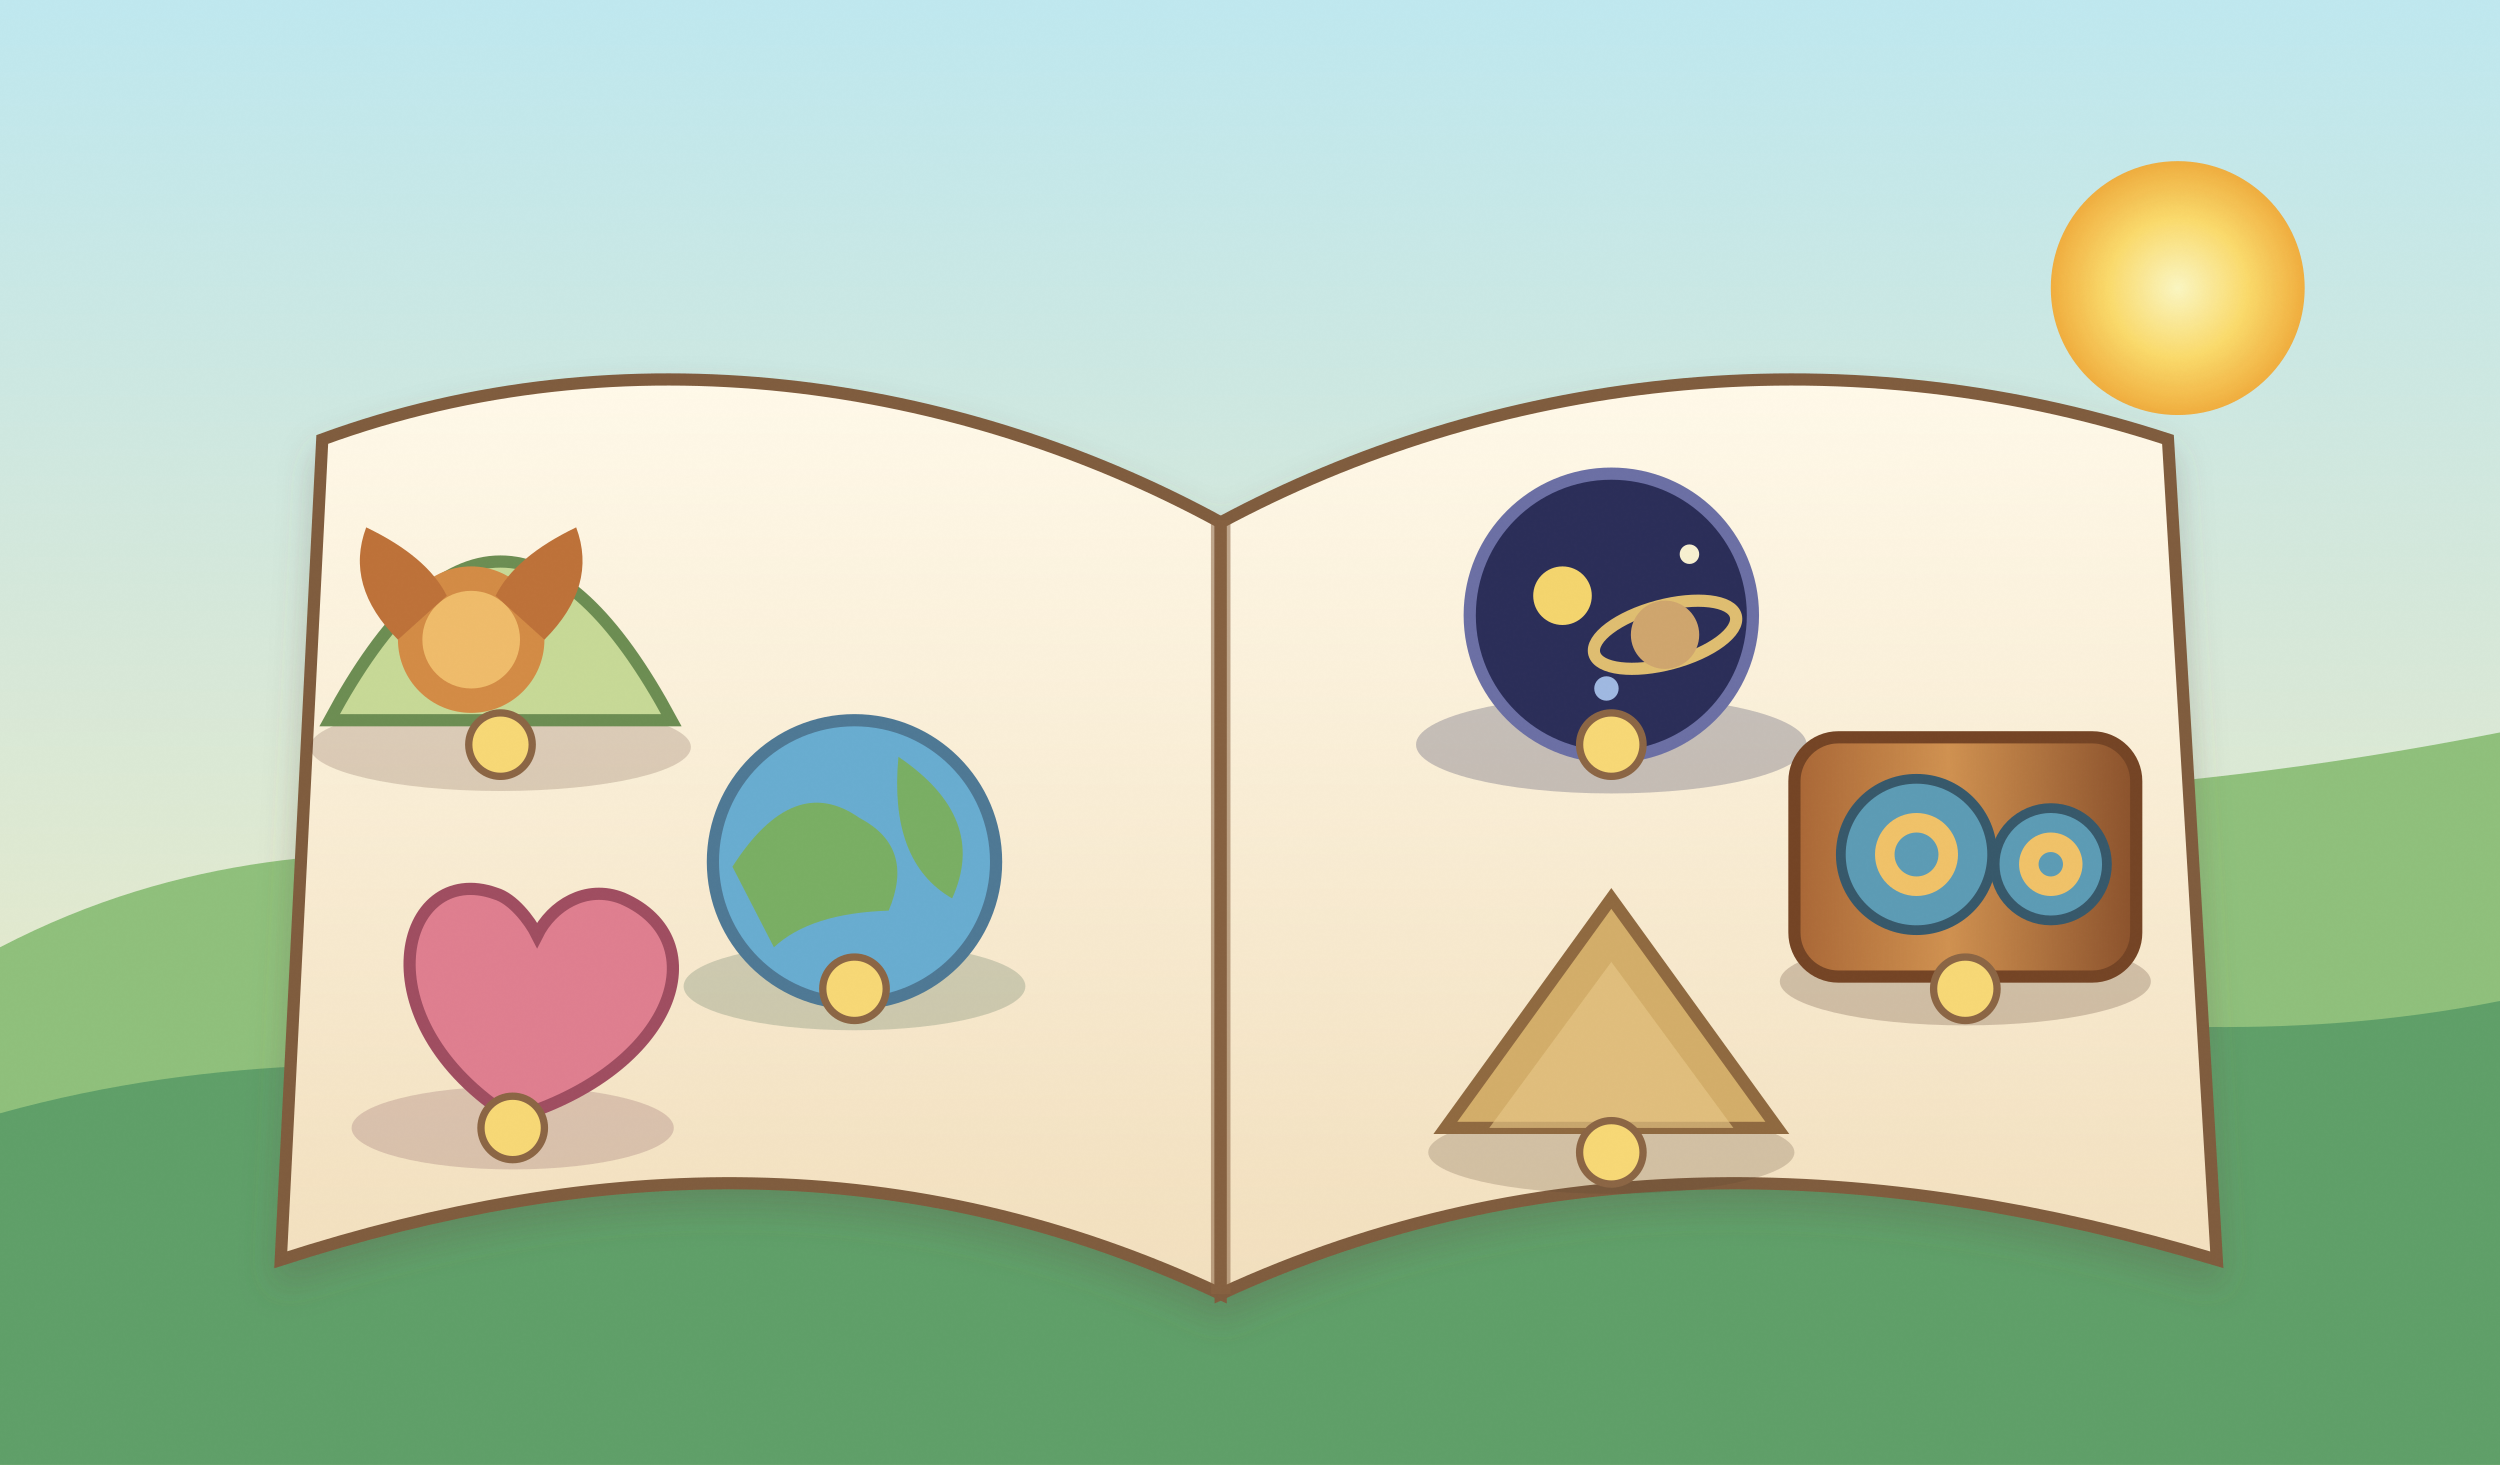
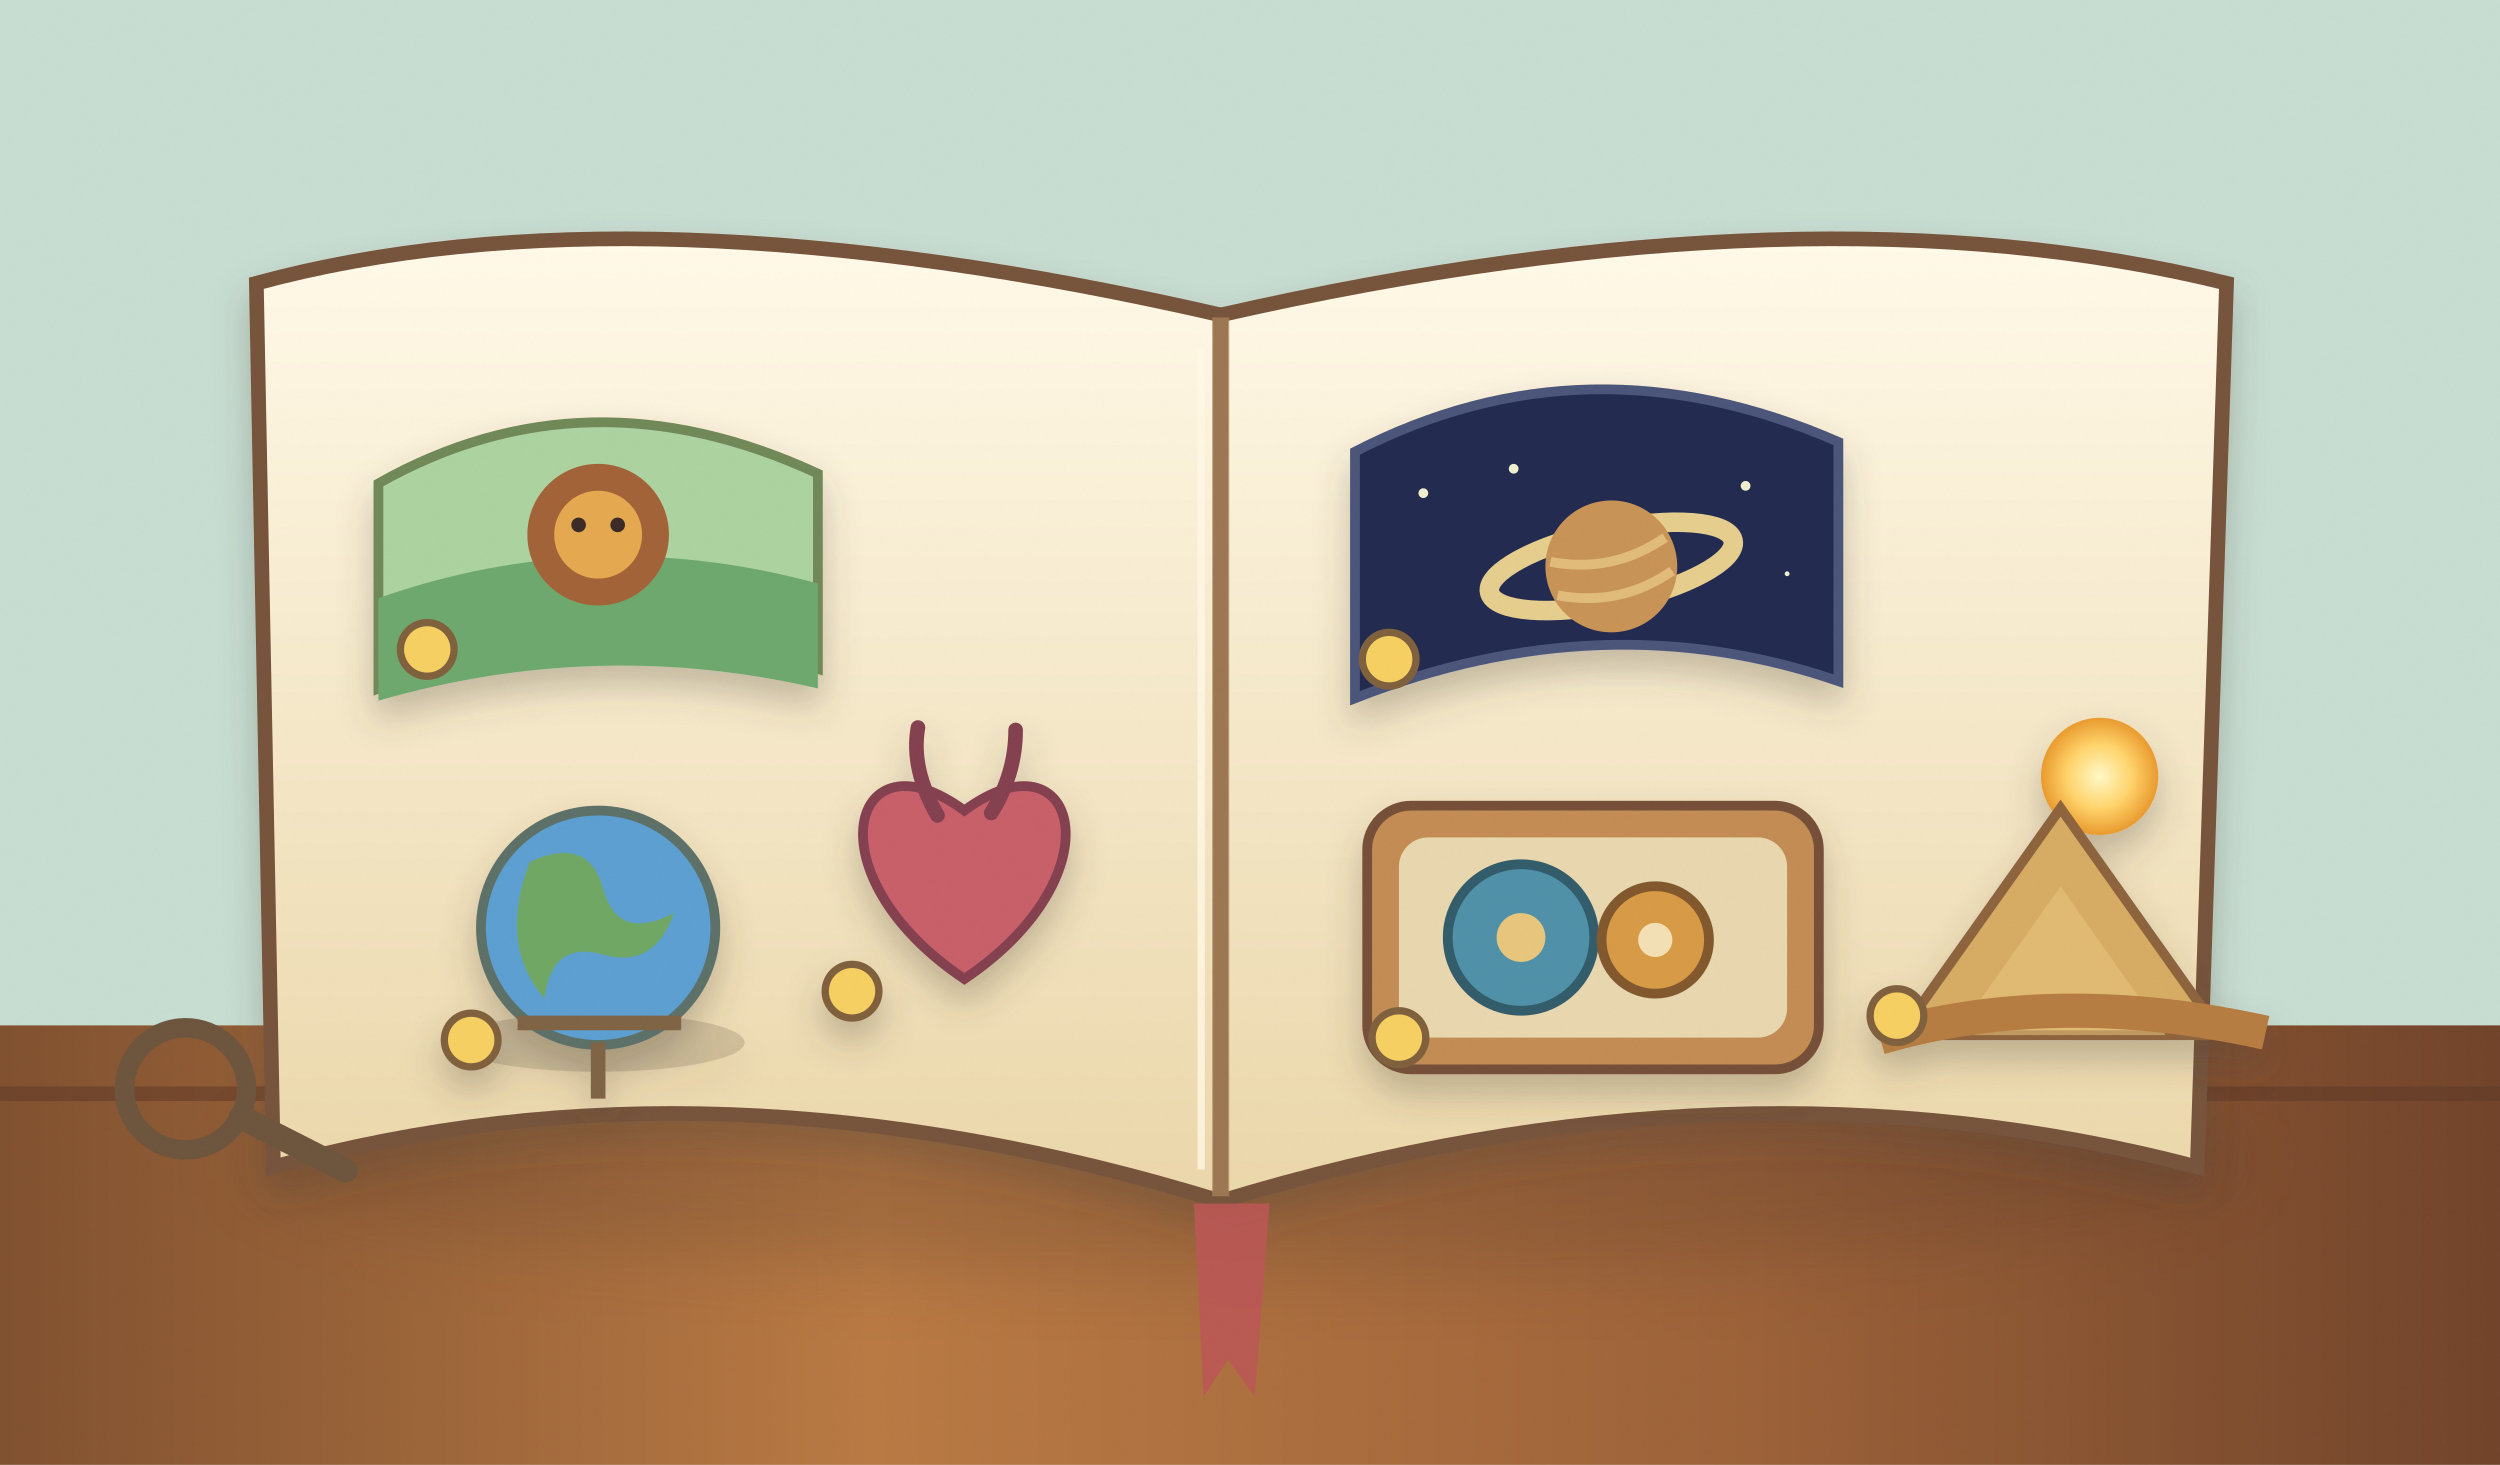
<svg xmlns="http://www.w3.org/2000/svg" width="1024" height="600" viewBox="0 0 1024 600">
  <defs>
-     <filter id="soft" x="-20%" y="-20%" width="140%" height="140%">
-       <feGaussianBlur stdDeviation="12" />
-     </filter>
-     <filter id="shadow" x="-30%" y="-30%" width="160%" height="160%">
-       <feGaussianBlur in="SourceAlpha" stdDeviation="7" result="blur" />
-       <feOffset dy="8" result="off" />
-       <feColorMatrix in="off" type="matrix" values="0 0 0 0 0.12  0 0 0 0 0.09  0 0 0 0 0.07  0 0 0 .28 0" />
+     <filter id="shadow" x="-30%" y="-30%" width="160%" height="170%">
+       <feGaussianBlur in="SourceAlpha" stdDeviation="7" result="b" />
+       <feOffset dy="8" result="o" />
+       <feColorMatrix in="o" type="matrix" values="0 0 0 0 .08 0 0 0 0 .06 0 0 0 0 .04 0 0 0 .30 0" />
      <feBlend in="SourceGraphic" />
    </filter>
-     <filter id="grain" x="0" y="0" width="100%" height="100%">
-       <feTurbulence baseFrequency="0.72" numOctaves="2" seed="7" type="fractalNoise" result="n" />
-       <feColorMatrix in="n" type="saturate" values="0" />
+     <filter id="soft" x="-30%" y="-30%" width="160%" height="160%">
+       <feGaussianBlur stdDeviation="16" />
+     </filter>
+     <filter id="grain">
+       <feTurbulence type="fractalNoise" baseFrequency=".65" numOctaves="2" seed="11" />
+       <feColorMatrix type="saturate" values="0" />
      <feComponentTransfer>
-         <feFuncA type="table" tableValues="0 0.045" />
+         <feFuncA type="table" tableValues="0 .035" />
      </feComponentTransfer>
    </filter>
-     <linearGradient id="paper" x1="0" x2="0" y1="0" y2="1">
-       <stop offset="0" stop-color="#fff9e9" />
-       <stop offset="1" stop-color="#f2dfbd" />
+     <linearGradient id="sky" x1="0" y1="0" x2="0" y2="1">
+       <stop stop-color="#bce8e5" />
+       <stop offset=".55" stop-color="#f3e2a9" />
+       <stop offset="1" stop-color="#edbe75" />
    </linearGradient>
-     <linearGradient id="skyDay" x1="0" x2="0" y1="0" y2="1">
-       <stop offset="0" stop-color="#bfe8ef" />
-       <stop offset="1" stop-color="#f5e9bd" />
+     <linearGradient id="wood" x1="0" x2="1">
+       <stop stop-color="#80502f" />
+       <stop offset=".35" stop-color="#b97943" />
+       <stop offset=".7" stop-color="#9c6138" />
+       <stop offset="1" stop-color="#70432a" />
    </linearGradient>
-     <linearGradient id="skySpace" x1="0" x2="0" y1="0" y2="1">
-       <stop offset="0" stop-color="#121934" />
-       <stop offset="1" stop-color="#2d315f" />
+     <linearGradient id="paper" x1="0" y1="0" x2="0" y2="1">
+       <stop stop-color="#fff9e8" />
+       <stop offset="1" stop-color="#ead6a9" />
    </linearGradient>
-     <radialGradient id="sun" cx="50%" cy="50%">
-       <stop offset="0" stop-color="#fff7bd" />
-       <stop offset=".55" stop-color="#ffd85d" />
-       <stop offset="1" stop-color="#f4a62c" />
+     <radialGradient id="sun">
+       <stop stop-color="#fff8c7" />
+       <stop offset=".55" stop-color="#ffd36a" />
+       <stop offset="1" stop-color="#e99a2d" />
    </radialGradient>
-     <radialGradient id="saturn" cx="35%" cy="30%">
-       <stop offset="0" stop-color="#fff0c6" />
-       <stop offset=".6" stop-color="#d8a964" />
-       <stop offset="1" stop-color="#8b6338" />
-     </radialGradient>
-     <linearGradient id="wood" x1="0" x2="1">
-       <stop offset="0" stop-color="#a86635" />
-       <stop offset=".45" stop-color="#d09150" />
-       <stop offset="1" stop-color="#8a512b" />
-     </linearGradient>
-     <linearGradient id="stone" x1="0" x2="0" y1="0" y2="1">
-       <stop offset="0" stop-color="#e9c87d" />
-       <stop offset="1" stop-color="#b98345" />
+     <linearGradient id="sand" x1="0" y1="0" x2="0" y2="1">
+       <stop stop-color="#e9c77c" />
+       <stop offset="1" stop-color="#b77b42" />
    </linearGradient>
  </defs>
-   <rect width="1024" height="600" fill="url(#skyDay)" />
-   <circle cx="892" cy="118" r="52" fill="url(#sun)" opacity=".9" />
-   <path d="M0 388 C150 310 280 380 410 342 C570 294 720 360 1024 300 L1024 600 L0 600Z" fill="#8fc07b" />
-   <path d="M0 456 C180 406 325 470 500 428 C720 375 842 446 1024 410 L1024 600 L0 600Z" fill="#5f9f68" />
+   <rect width="1024" height="600" fill="#c7ddd2" />
+   <rect y="420" width="1024" height="180" fill="url(#wood)" />
+   <path d="M0 448H1024" stroke="#5e3927" stroke-width="6" opacity=".55" />
+   <ellipse cx="510" cy="475" rx="410" ry="46" fill="#3e2b22" opacity=".20" filter="url(#soft)" />
  <g filter="url(#shadow)">
-     <path d="M132 180 C255 135 392 155 500 214 L500 530 C372 470 245 474 115 516 Z" fill="url(#paper)" stroke="#7f5b3c" stroke-width="5" />
-     <path d="M500 214 C610 155 750 135 888 180 L908 516 C768 474 630 470 500 530 Z" fill="url(#paper)" stroke="#7f5b3c" stroke-width="5" />
-     <path d="M500 213 L500 530" stroke="#8b6544" stroke-width="8" opacity=".55" />
+     <path d="M105 116 Q260 74 500 129 L500 492 Q292 428 112 478Z" fill="url(#paper)" stroke="#76523a" stroke-width="6" />
+     <path d="M500 129 Q742 74 912 116 L900 478 Q710 428 500 492Z" fill="url(#paper)" stroke="#76523a" stroke-width="6" />
+     <path d="M500 130V490" stroke="#a7815a" stroke-width="7" opacity=".75" />
+     <path d="M492 143V479" stroke="#fff7e5" stroke-width="3" opacity=".8" />
  </g>
-   <g transform="translate(205 250)">
-     <ellipse cx="0" cy="56" rx="78" ry="18" fill="#5d3e2c" opacity=".2" />
-     <path d="M-70 45 Q0-85 70 45Z" fill="#c7d996" stroke="#6c8d52" stroke-width="5" />
-     <circle cx="-12" cy="12" r="30" fill="#d38b45" />
-     <circle cx="-12" cy="12" r="20" fill="#efbb6a" />
-     <path d="M-42 12 Q-64-10-55-34 Q-30-22-22-6" fill="#bd7138" />
-     <path d="M18 12 Q40-10 31-34 Q6-22-2-6" fill="#bd7138" />
+   <g transform="translate(155 170)" filter="url(#shadow)">
+     <path d="M0 28Q85-20 180 24V104Q88 77 0 112Z" fill="#acd2a0" stroke="#6f8859" stroke-width="4" />
+     <path d="M0 75Q88 44 180 69V112Q90 91 0 117Z" fill="#6da86d" />
+     <circle cx="90" cy="49" r="29" fill="#a36237" />
+     <circle cx="90" cy="49" r="18" fill="#e4a94f" />
+     <circle cx="82" cy="45" r="3" fill="#3a2b25" />
+     <circle cx="98" cy="45" r="3" fill="#3a2b25" />
+     <circle cx="20" cy="96" r="11" fill="#f5cf61" stroke="#80603c" stroke-width="3" />
  </g>
-   <g transform="translate(350 350)">
-     <ellipse cx="0" cy="54" rx="70" ry="18" fill="#4f6c53" opacity=".25" />
-     <circle cx="0" cy="3" r="58" fill="#68acd0" stroke="#4e7894" stroke-width="5" />
-     <path d="M-50 5 Q-25-34 2-15 Q25-3 14 23 Q-18 24-33 38Z" fill="#79ae63" />
-     <path d="M18-40 Q55-15 40 18 Q14 3 18-40Z" fill="#79ae63" />
+   <g transform="translate(175 325)" filter="url(#shadow)">
+     <ellipse cx="70" cy="102" rx="60" ry="12" fill="#4c3d31" opacity=".18" />
+     <circle cx="70" cy="55" r="48" fill="#5c9fd0" stroke="#5b6f67" stroke-width="4" />
+     <path d="M42 28Q66 17 72 39T101 49Q93 72 72 66T48 84Q29 62 42 28Z" fill="#70a763" />
+     <path d="M37 94H104" stroke="#7e6345" stroke-width="6" />
+     <path d="M70 102V125" stroke="#7e6345" stroke-width="6" />
+     <circle cx="18" cy="101" r="11" fill="#f5cf61" stroke="#80603c" stroke-width="3" />
  </g>
-   <g transform="translate(210 420)">
-     <ellipse cx="0" cy="42" rx="66" ry="17" fill="#6e3944" opacity=".2" />
-     <path d="M0 38 C-64-2-46-68-7-54 C0-52 7-43 10-37 C16-49 30-58 45-52 C84-35 67 18 0 38Z" fill="#df7e8f" stroke="#9f4d60" stroke-width="5" />
+   <g transform="translate(340 310)" filter="url(#shadow)">
+     <path d="M55 91C-9 48 9-12 55 22C101-12 119 48 55 91Z" fill="#c85e69" stroke="#843f50" stroke-width="4" />
+     <path d="M44 24Q33 5 36-12M66 23Q76 7 76-11" fill="none" stroke="#843f50" stroke-width="6" stroke-linecap="round" />
+     <circle cx="9" cy="96" r="11" fill="#f5cf61" stroke="#80603c" stroke-width="3" />
  </g>
-   <g transform="translate(660 252)">
-     <ellipse cx="0" cy="53" rx="80" ry="20" fill="#29284e" opacity=".25" />
-     <circle cx="0" cy="0" r="58" fill="#2a2d58" stroke="#6b6fa4" stroke-width="5" />
-     <circle cx="-20" cy="-8" r="12" fill="#f4d56d" />
-     <ellipse cx="22" cy="8" rx="30" ry="12" fill="none" stroke="#dfbd70" stroke-width="5" transform="rotate(-15 22 8)" />
-     <circle cx="22" cy="8" r="14" fill="#cfa56d" />
-     <circle cx="-2" cy="30" r="5" fill="#9fb8e1" />
-     <circle cx="32" cy="-25" r="4" fill="#f7f0d0" />
+   <g transform="translate(555 160)" filter="url(#shadow)">
+     <path d="M0 25Q95-24 198 21V119Q102 86 0 126Z" fill="#202a50" stroke="#4b557a" stroke-width="4" />
+     <g fill="#f1eecf">
+       <circle cx="28" cy="42" r="2" />
+       <circle cx="65" cy="32" r="2" />
+       <circle cx="160" cy="39" r="2" />
+       <circle cx="177" cy="75" r="1" />
+     </g>
+     <g transform="translate(105 72) rotate(-12)">
+       <ellipse rx="51" ry="15" fill="none" stroke="#e5cd8e" stroke-width="8" />
+       <circle r="27" fill="#c89355" />
+       <path d="M-24-7Q0 3 24-7M-24 7Q0 17 24 7" fill="none" stroke="#e0bb78" stroke-width="4" />
+     </g>
+     <circle cx="14" cy="110" r="11" fill="#f5cf61" stroke="#80603c" stroke-width="3" />
  </g>
-   <g transform="translate(805 350)">
-     <ellipse cx="0" cy="52" rx="76" ry="18" fill="#5c3d2d" opacity=".25" />
-     <rect x="-70" y="-48" width="140" height="98" rx="18" fill="url(#wood)" stroke="#744424" stroke-width="5" />
-     <g fill="#5c9bb4" stroke="#36586a" stroke-width="4">
-       <circle cx="-20" cy="0" r="31" />
-       <circle cx="35" cy="4" r="23" />
+   <g transform="translate(560 330)" filter="url(#shadow)">
+     <rect width="185" height="108" rx="18" fill="#c28c52" stroke="#765038" stroke-width="4" />
+     <rect x="13" y="13" width="159" height="82" rx="12" fill="#e8d6ae" />
+     <g transform="translate(63 54)">
+       <circle r="30" fill="#4f91a8" stroke="#315b6a" stroke-width="4" />
+       <circle r="10" fill="#e7c57c" />
    </g>
-     <g fill="none" stroke="#f0c268" stroke-width="8">
-       <circle cx="-20" cy="0" r="13" />
-       <circle cx="35" cy="4" r="9" />
+     <g transform="translate(118 55)">
+       <circle r="22" fill="#d79a44" stroke="#82582e" stroke-width="4" />
+       <circle r="7" fill="#f3dfb4" />
    </g>
+     <circle cx="13" cy="95" r="11" fill="#f5cf61" stroke="#80603c" stroke-width="3" />
  </g>
-   <g transform="translate(660 430)">
-     <ellipse cx="0" cy="42" rx="75" ry="17" fill="#5d432d" opacity=".22" />
-     <path d="M-68 32 L0-62 L68 32Z" fill="#d3ad69" stroke="#8f693f" stroke-width="5" />
-     <path d="M-50 32 L0-36 L50 32Z" fill="#e7c685" opacity=".65" />
+   <g transform="translate(770 313)" filter="url(#shadow)">
+     <circle cx="90" cy="5" r="24" fill="url(#sun)" />
+     <path d="M8 111L74 18L140 111Z" fill="#d6ab63" stroke="#8d643c" stroke-width="4" />
+     <path d="M31 111L74 50L117 111Z" fill="#e8c47e" opacity=".55" />
+     <path d="M0 112Q72 91 158 110" fill="none" stroke="#b67b43" stroke-width="14" />
+     <circle cx="7" cy="103" r="11" fill="#f5cf61" stroke="#80603c" stroke-width="3" />
  </g>
-   <g fill="#f7d875" stroke="#8b6544" stroke-width="3">
-     <circle cx="205" cy="305" r="13" />
-     <circle cx="350" cy="405" r="13" />
-     <circle cx="210" cy="462" r="13" />
-     <circle cx="660" cy="305" r="13" />
-     <circle cx="805" cy="405" r="13" />
-     <circle cx="660" cy="472" r="13" />
+   <path d="M489 493L520 493L514 572L503 557L493 572Z" fill="#ba5754" opacity=".9" />
+   <g transform="translate(76 446) rotate(-18)">
+     <circle cx="0" cy="0" r="25" fill="none" stroke="#6c543d" stroke-width="8" />
+     <path d="M18 18L52 52" stroke="#6c543d" stroke-width="10" stroke-linecap="round" />
  </g>
-   <rect width="1024" height="600" filter="url(#grain)" opacity=".35" />
+   <rect width="1024" height="600" filter="url(#grain)" opacity=".28" pointer-events="none" />
</svg>
